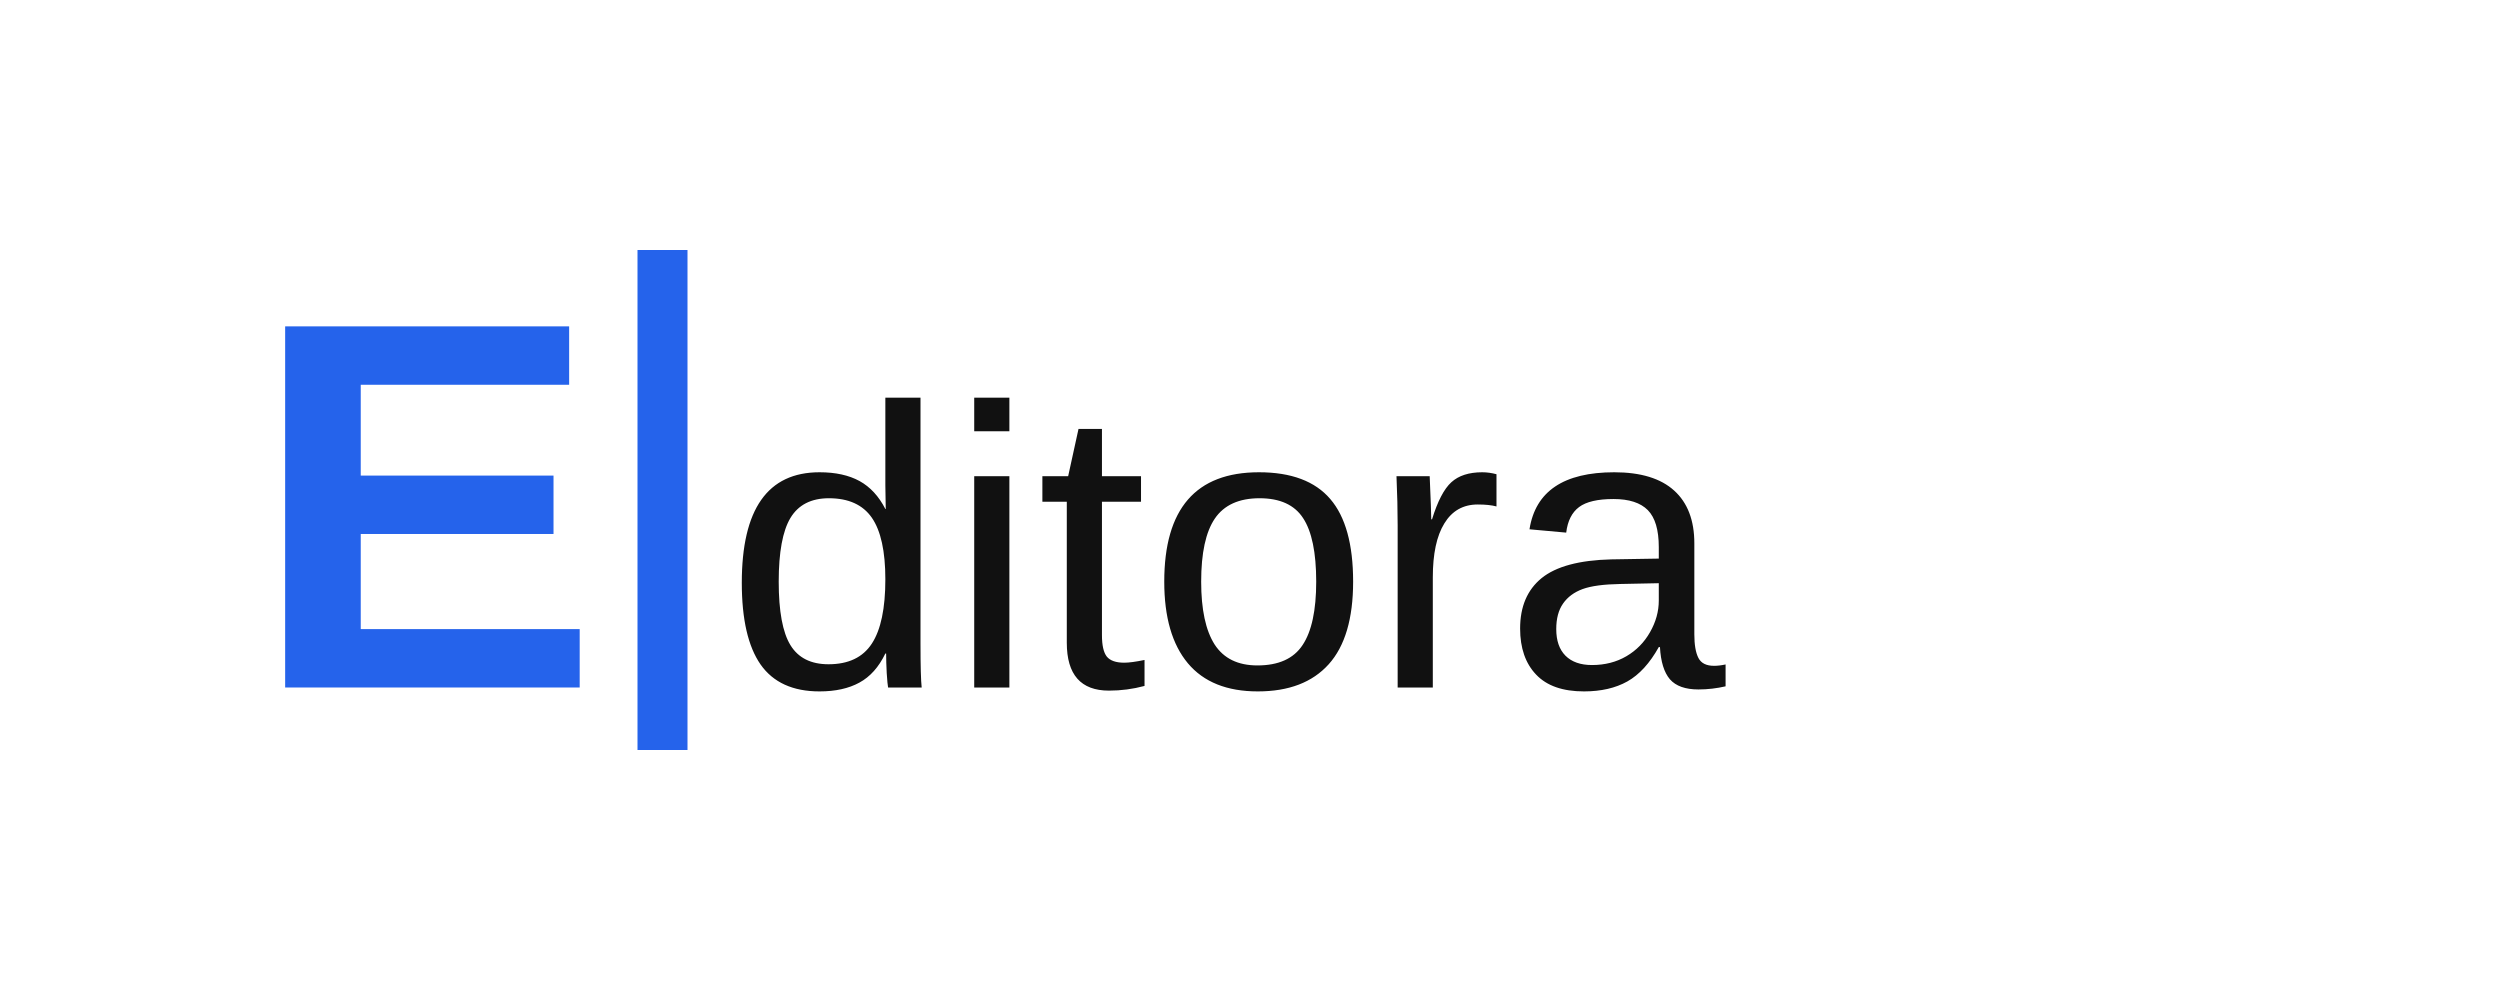
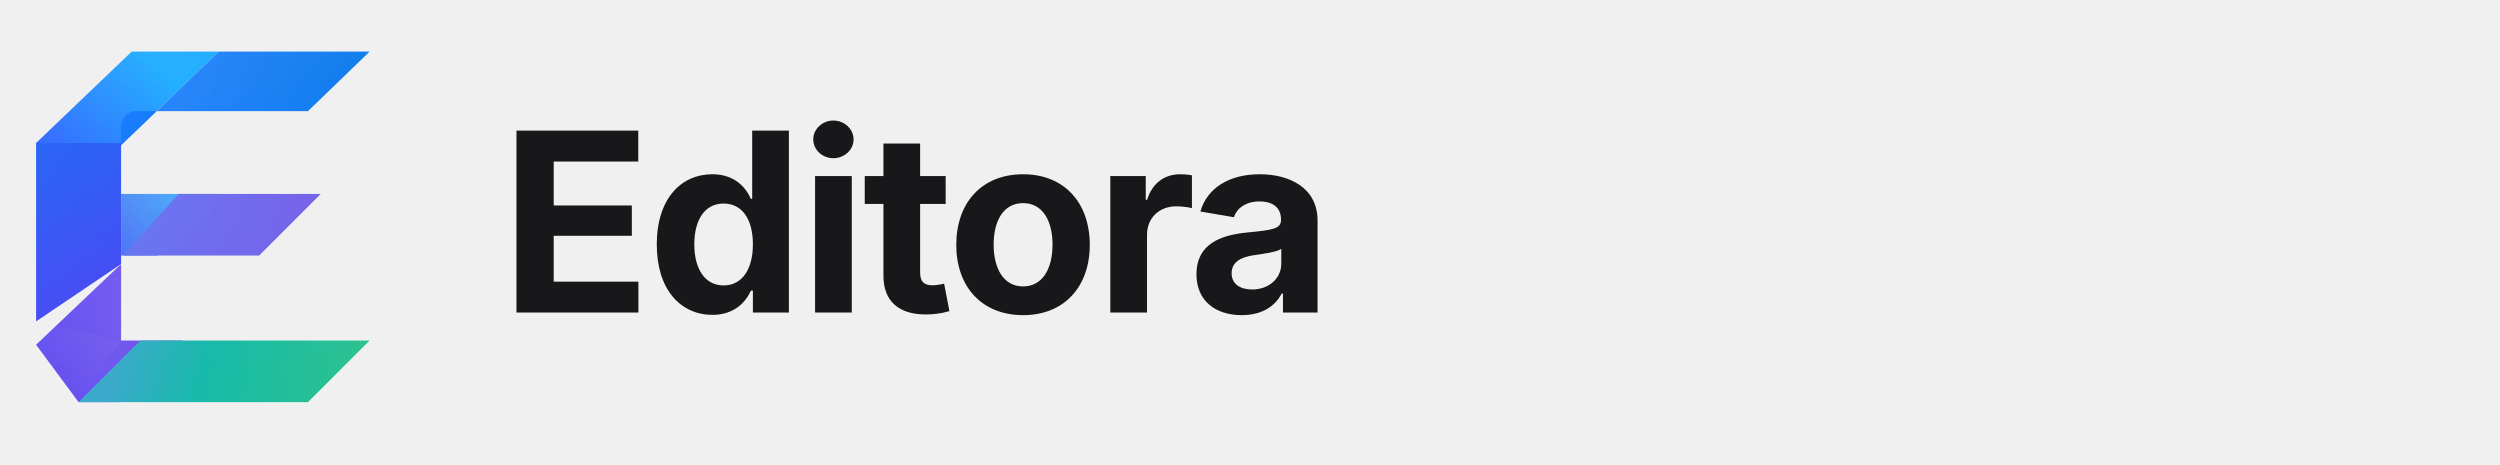
- <svg xmlns="http://www.w3.org/2000/svg" width="200" height="80" viewBox="0 0 200 80">
-   <rect width="200" height="80" fill="white" />
-   <text x="20" y="55" font-size="42" font-family="Arial, sans-serif" font-weight="bold" fill="#2563eb">E</text>
-   <rect x="51" y="20" width="4" height="40" fill="#2563eb" />
-   <text x="58" y="55" font-size="32" font-family="Arial, sans-serif" fill="#111">ditora</text>
+ <svg xmlns="http://www.w3.org/2000/svg" role="img" aria-labelledby="wm-title wm-desc" width="280" height="52" viewBox="0 0 280 52" fill="none">
+   <defs>
+     <linearGradient id="wm-blueFold" x1="18" y1="62" x2="67" y2="17" gradientUnits="userSpaceOnUse">
+       <stop stop-color="#255CFF" />
+       <stop offset="1" stop-color="#12A8FF" />
+     </linearGradient>
+     <linearGradient id="wm-blueTop" x1="54" y1="18" x2="174" y2="46" gradientUnits="userSpaceOnUse">
+       <stop stop-color="#1B7DFF" />
+       <stop offset="1" stop-color="#0878EA" />
+     </linearGradient>
+     <linearGradient id="wm-blueSpine" x1="16" y1="61" x2="57" y2="146" gradientUnits="userSpaceOnUse">
+       <stop stop-color="#1557F4" />
+       <stop offset="1" stop-color="#4C44F2" />
+     </linearGradient>
+     <linearGradient id="wm-blueInner" x1="57" y1="118" x2="101" y2="84" gradientUnits="userSpaceOnUse">
+       <stop stop-color="#3E5EF7" />
+       <stop offset="1" stop-color="#36B9F8" />
+     </linearGradient>
+     <linearGradient id="wm-purpleMid" x1="59" y1="86" x2="151" y2="114" gradientUnits="userSpaceOnUse">
+       <stop stop-color="#6273F2" />
+       <stop offset="1" stop-color="#765DE8" />
+     </linearGradient>
+     <linearGradient id="wm-purpleFold" x1="18" y1="157" x2="86" y2="156" gradientUnits="userSpaceOnUse">
+       <stop stop-color="#5F4AF3" />
+       <stop offset="0.55" stop-color="#6E55EF" />
+       <stop offset="1" stop-color="#7A43D6" />
+     </linearGradient>
+     <linearGradient id="wm-purpleFoldShade" x1="34" y1="183" x2="59" y2="119" gradientUnits="userSpaceOnUse">
+       <stop stop-color="#4F39D6" stop-opacity="0.28" />
+       <stop offset="1" stop-color="#ffffff" stop-opacity="0.08" />
+     </linearGradient>
+     <linearGradient id="wm-greenBottom" x1="57" y1="154" x2="174" y2="183" gradientUnits="userSpaceOnUse">
+       <stop stop-color="#37A8CA" />
+       <stop offset="0.35" stop-color="#14B9A8" />
+       <stop offset="1" stop-color="#2EC38D" />
+     </linearGradient>
+     <linearGradient id="wm-overlay" x1="35" y1="28" x2="150" y2="180" gradientUnits="userSpaceOnUse">
+       <stop stop-color="white" stop-opacity="0.20" />
+       <stop offset="0.45" stop-color="white" stop-opacity="0.06" />
+       <stop offset="1" stop-color="white" stop-opacity="0" />
+     </linearGradient>
+   </defs>
+   <g transform="translate(0, 1.5) scale(0.2379)">
+     <path d="M17 61 L62 18 H103 L57 62 H17 Z" fill="url(#wm-blueFold)" />
+     <path d="M62 18 H174 L145 46 H64 C60.2 46 57 49.2 57 53 V62 L103 18 Z" fill="url(#wm-blueTop)" />
+     <path d="M17 61 H57 V118 L17 145 Z" fill="url(#wm-blueSpine)" />
+     <path d="M57 85 H103 L74 114 H57 Z" fill="url(#wm-blueInner)" opacity="0.92" />
+     <path d="M84 85 H151 L122 114 H58 Z" fill="url(#wm-purpleMid)" />
+     <path d="M17 156 L57 118 L57 154 L86 154 L56 183 L37 183 Z" fill="url(#wm-purpleFold)" />
+     <path d="M17 156 L57 118 L57 154 L37 183 Z" fill="url(#wm-purpleFoldShade)" opacity="0.45" />
+     <path d="M57 154 H174 L145 183 H37 L66 154 Z" fill="url(#wm-greenBottom)" />
+     <path d="M17 61 L62 18 H174 L145 46 H64 C60.2 46 57 49.2 57 53 V85 H151 L122 114 H58 L57 118 L17 156 L37 183 H145 L174 154 H57 L17 145 Z" fill="url(#wm-overlay)" opacity="0.52" />
+   </g>
+   <text x="56" y="35" font-family="Inter, -apple-system, BlinkMacSystemFont, 'Segoe UI', sans-serif" font-weight="700" font-size="28" letter-spacing="-0.56" fill="#18181B">Editora</text>
</svg>
